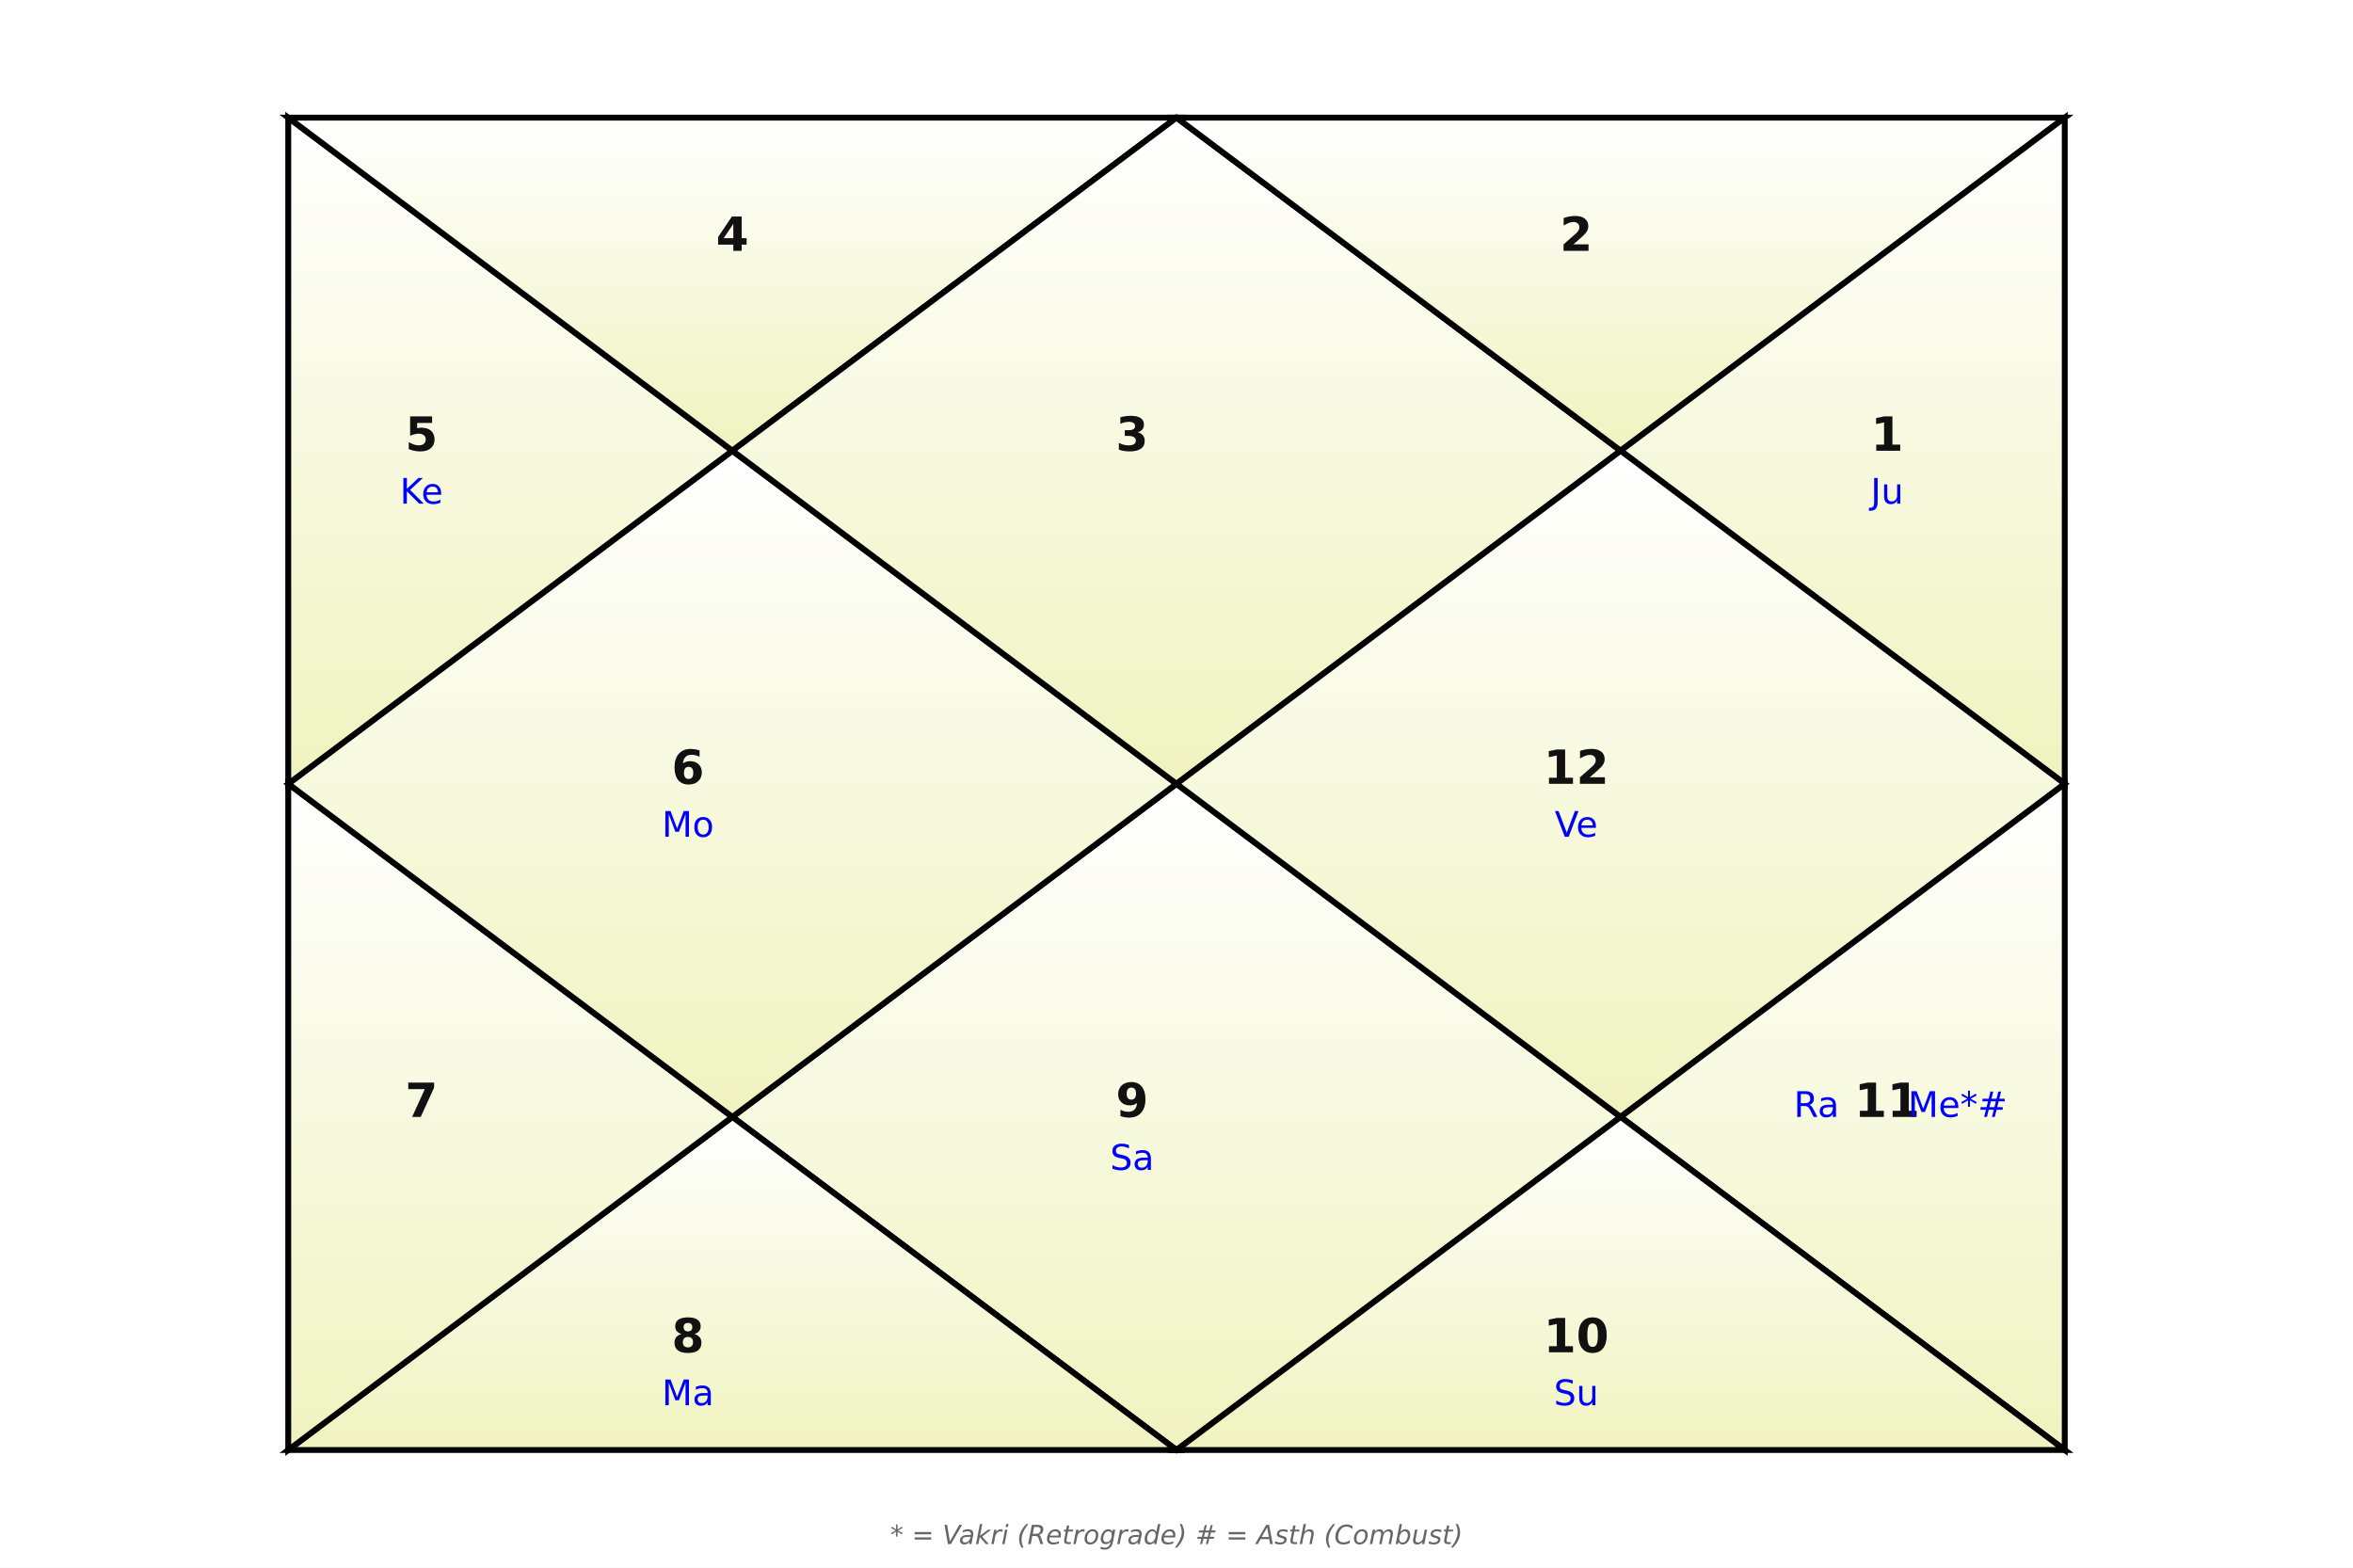
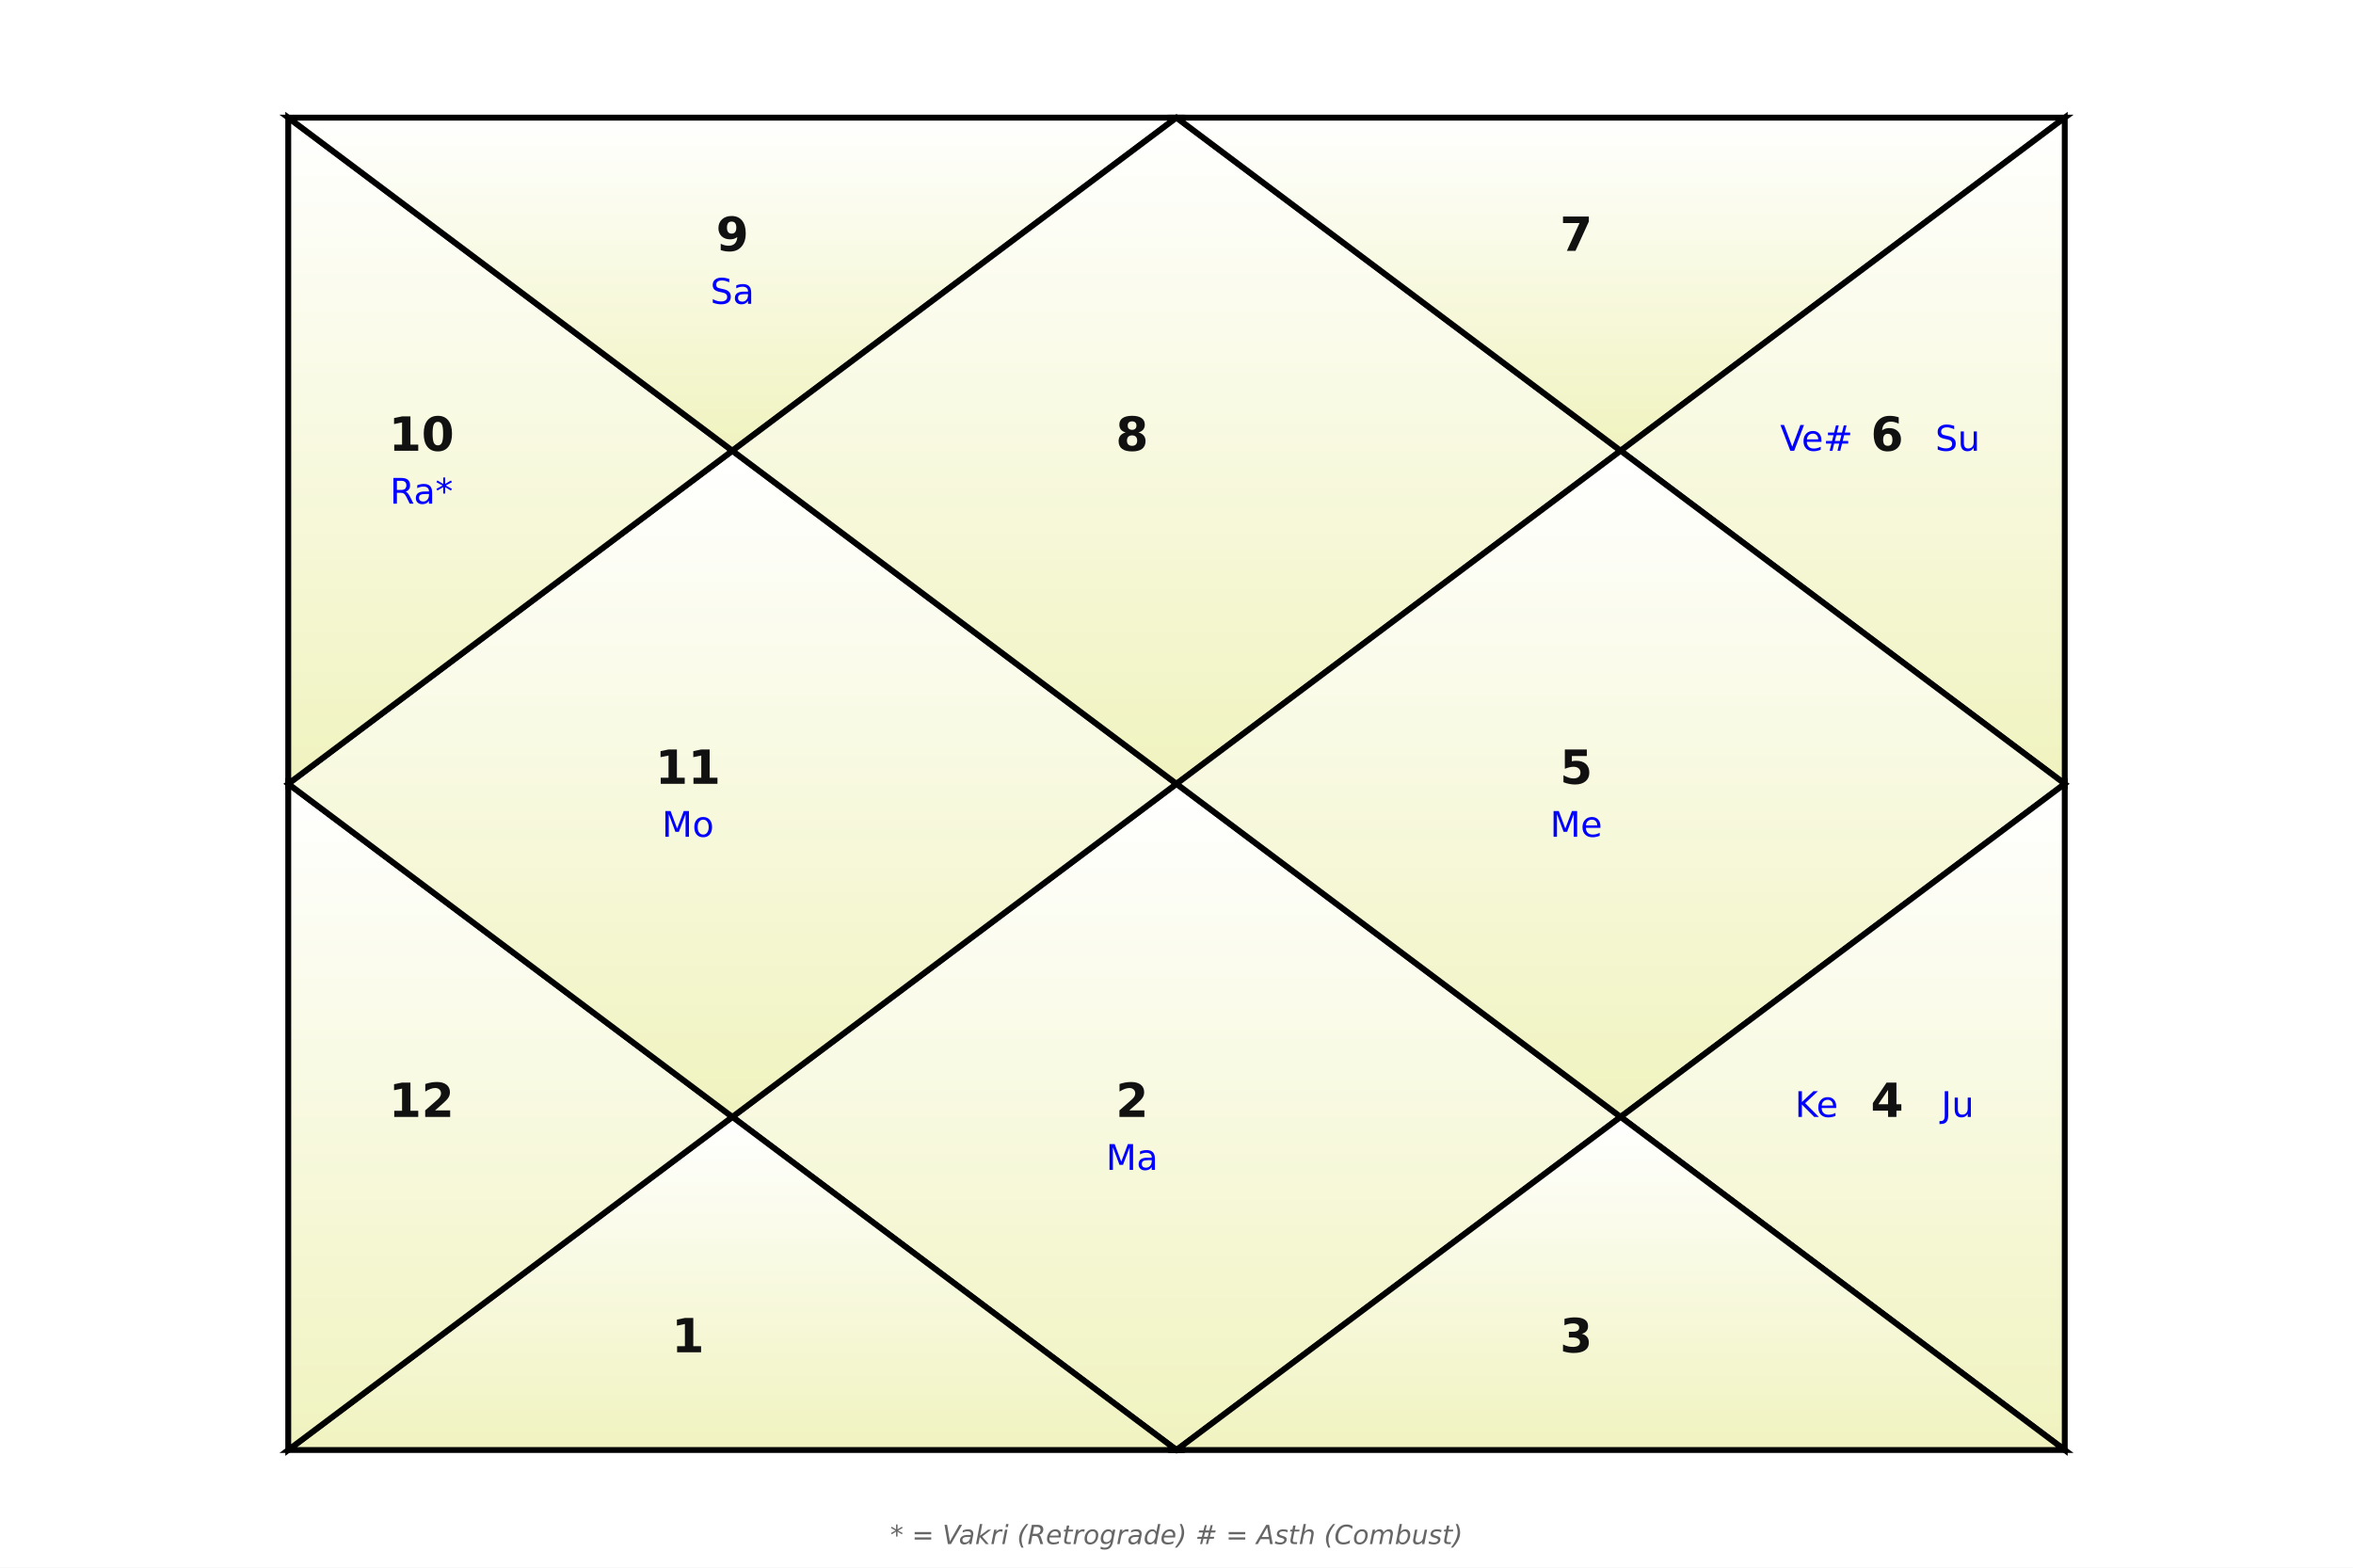
<svg xmlns="http://www.w3.org/2000/svg" baseProfile="full" height="100%" version="1.1" viewBox="0 0 800 533" width="100%">
  <defs>
    <linearGradient id="houseGrad" x1="0" x2="0" y1="0" y2="1">
      <stop offset="0" stop-color="white" />
      <stop offset="1" stop-color="#f0f3bf" />
    </linearGradient>
  </defs>
  <rect fill="white" height="533" width="800" x="0" y="0" />
  <polygon fill="url(#houseGrad)" points="249.0,379.75 400.0,493.0 551.0,379.75 400.0,266.5" stroke="#000" stroke-width="2" />
  <polygon fill="url(#houseGrad)" points="249.0,379.75 98.0,493.0 400.0,493.0" stroke="#000" stroke-width="2" />
  <polygon fill="url(#houseGrad)" points="98.0,266.5 98.0,493.0 249.0,379.75" stroke="#000" stroke-width="2" />
  <polygon fill="url(#houseGrad)" points="98.0,266.5 249.0,379.75 400.0,266.5 249.0,153.25" stroke="#000" stroke-width="2" />
  <polygon fill="url(#houseGrad)" points="98.0,40.0 98.0,266.5 249.0,153.25" stroke="#000" stroke-width="2" />
  <polygon fill="url(#houseGrad)" points="98.0,40.0 249.0,153.25 400.0,40.0" stroke="#000" stroke-width="2" />
  <polygon fill="url(#houseGrad)" points="249.0,153.25 400.0,266.5 551.0,153.25 400.0,40.0" stroke="#000" stroke-width="2" />
  <polygon fill="url(#houseGrad)" points="400.0,40.0 551.0,153.25 702.0,40.0" stroke="#000" stroke-width="2" />
  <polygon fill="url(#houseGrad)" points="551.0,153.25 702.0,266.5 702.0,40.0" stroke="#000" stroke-width="2" />
  <polygon fill="url(#houseGrad)" points="551.0,153.25 400.0,266.5 551.0,379.75 702.0,266.5" stroke="#000" stroke-width="2" />
  <polygon fill="url(#houseGrad)" points="551.0,379.75 702.0,493.0 702.0,266.5" stroke="#000" stroke-width="2" />
  <polygon fill="url(#houseGrad)" points="551.0,379.75 400.0,493.0 702.0,493.0" stroke="#000" stroke-width="2" />
-   <text fill="#111111" font-family="DejaVu Sans, Arial, sans-serif" font-size="16" font-weight="bold" text-anchor="middle" x="384.9" y="153.25">3</text>
-   <text fill="#111111" font-family="DejaVu Sans, Arial, sans-serif" font-size="16" font-weight="bold" text-anchor="middle" x="249.0" y="85.3">4</text>
-   <text fill="#111111" font-family="DejaVu Sans, Arial, sans-serif" font-size="16" font-weight="bold" text-anchor="middle" x="143.3" y="153.25">5</text>
-   <text fill="#0000ff" font-family="DejaVu Sans, Arial, sans-serif" font-size="12" text-anchor="middle" x="143.3" y="171.25">Ke</text>
-   <text fill="#111111" font-family="DejaVu Sans, Arial, sans-serif" font-size="16" font-weight="bold" text-anchor="middle" x="233.9" y="266.5">6</text>
+   <text fill="#111111" font-family="DejaVu Sans, Arial, sans-serif" font-size="16" font-weight="bold" text-anchor="middle" x="384.9" y="153.25">8</text>
+   <text fill="#111111" font-family="DejaVu Sans, Arial, sans-serif" font-size="16" font-weight="bold" text-anchor="middle" x="249.0" y="85.3">9</text>
+   <text fill="#0000ff" font-family="DejaVu Sans, Arial, sans-serif" font-size="12" text-anchor="middle" x="249.0" y="103.3">Sa</text>
+   <text fill="#111111" font-family="DejaVu Sans, Arial, sans-serif" font-size="16" font-weight="bold" text-anchor="middle" x="143.3" y="153.25">10</text>
+   <text fill="#0000ff" font-family="DejaVu Sans, Arial, sans-serif" font-size="12" text-anchor="middle" x="143.3" y="171.25">Ra*</text>
+   <text fill="#111111" font-family="DejaVu Sans, Arial, sans-serif" font-size="16" font-weight="bold" text-anchor="middle" x="233.9" y="266.5">11</text>
  <text fill="#0000ff" font-family="DejaVu Sans, Arial, sans-serif" font-size="12" text-anchor="middle" x="233.9" y="284.5">Mo</text>
-   <text fill="#111111" font-family="DejaVu Sans, Arial, sans-serif" font-size="16" font-weight="bold" text-anchor="middle" x="143.3" y="379.75">7</text>
-   <text fill="#111111" font-family="DejaVu Sans, Arial, sans-serif" font-size="16" font-weight="bold" text-anchor="middle" x="233.9" y="459.78">8</text>
-   <text fill="#0000ff" font-family="DejaVu Sans, Arial, sans-serif" font-size="12" text-anchor="middle" x="233.9" y="477.78">Ma</text>
-   <text fill="#111111" font-family="DejaVu Sans, Arial, sans-serif" font-size="16" font-weight="bold" text-anchor="middle" x="384.9" y="379.75">9</text>
-   <text fill="#0000ff" font-family="DejaVu Sans, Arial, sans-serif" font-size="12" text-anchor="middle" x="384.9" y="397.75">Sa</text>
-   <text fill="#111111" font-family="DejaVu Sans, Arial, sans-serif" font-size="16" font-weight="bold" text-anchor="middle" x="535.9" y="459.78">10</text>
-   <text fill="#0000ff" font-family="DejaVu Sans, Arial, sans-serif" font-size="12" text-anchor="middle" x="535.9" y="477.78">Su</text>
-   <text fill="#111111" font-family="DejaVu Sans, Arial, sans-serif" font-size="16" font-weight="bold" text-anchor="middle" x="641.6" y="379.75">11</text>
-   <text fill="#0000ff" font-family="DejaVu Sans, Arial, sans-serif" font-size="12" text-anchor="middle" x="665.6" y="379.75">Me*#</text>
-   <text fill="#0000ff" font-family="DejaVu Sans, Arial, sans-serif" font-size="12" text-anchor="middle" x="617.6" y="379.75">Ra</text>
-   <text fill="#111111" font-family="DejaVu Sans, Arial, sans-serif" font-size="16" font-weight="bold" text-anchor="middle" x="535.9" y="266.5">12</text>
-   <text fill="#0000ff" font-family="DejaVu Sans, Arial, sans-serif" font-size="12" text-anchor="middle" x="535.9" y="284.5">Ve</text>
-   <text fill="#111111" font-family="DejaVu Sans, Arial, sans-serif" font-size="16" font-weight="bold" text-anchor="middle" x="641.6" y="153.25">1</text>
-   <text fill="#0000ff" font-family="DejaVu Sans, Arial, sans-serif" font-size="12" text-anchor="middle" x="641.6" y="171.25">Ju</text>
-   <text fill="#111111" font-family="DejaVu Sans, Arial, sans-serif" font-size="16" font-weight="bold" text-anchor="middle" x="535.9" y="85.3">2</text>
+   <text fill="#111111" font-family="DejaVu Sans, Arial, sans-serif" font-size="16" font-weight="bold" text-anchor="middle" x="143.3" y="379.75">12</text>
+   <text fill="#111111" font-family="DejaVu Sans, Arial, sans-serif" font-size="16" font-weight="bold" text-anchor="middle" x="233.9" y="459.78">1</text>
+   <text fill="#111111" font-family="DejaVu Sans, Arial, sans-serif" font-size="16" font-weight="bold" text-anchor="middle" x="384.9" y="379.75">2</text>
+   <text fill="#0000ff" font-family="DejaVu Sans, Arial, sans-serif" font-size="12" text-anchor="middle" x="384.9" y="397.75">Ma</text>
+   <text fill="#111111" font-family="DejaVu Sans, Arial, sans-serif" font-size="16" font-weight="bold" text-anchor="middle" x="535.9" y="459.78">3</text>
+   <text fill="#111111" font-family="DejaVu Sans, Arial, sans-serif" font-size="16" font-weight="bold" text-anchor="middle" x="641.6" y="379.75">4</text>
+   <text fill="#0000ff" font-family="DejaVu Sans, Arial, sans-serif" font-size="12" text-anchor="middle" x="665.6" y="379.75">Ju</text>
+   <text fill="#0000ff" font-family="DejaVu Sans, Arial, sans-serif" font-size="12" text-anchor="middle" x="617.6" y="379.75">Ke</text>
+   <text fill="#111111" font-family="DejaVu Sans, Arial, sans-serif" font-size="16" font-weight="bold" text-anchor="middle" x="535.9" y="266.5">5</text>
+   <text fill="#0000ff" font-family="DejaVu Sans, Arial, sans-serif" font-size="12" text-anchor="middle" x="535.9" y="284.5">Me</text>
+   <text fill="#111111" font-family="DejaVu Sans, Arial, sans-serif" font-size="16" font-weight="bold" text-anchor="middle" x="641.6" y="153.25">6</text>
+   <text fill="#0000ff" font-family="DejaVu Sans, Arial, sans-serif" font-size="12" text-anchor="middle" x="665.6" y="153.25">Su</text>
+   <text fill="#0000ff" font-family="DejaVu Sans, Arial, sans-serif" font-size="12" text-anchor="middle" x="617.6" y="153.25">Ve#</text>
+   <text fill="#111111" font-family="DejaVu Sans, Arial, sans-serif" font-size="16" font-weight="bold" text-anchor="middle" x="535.9" y="85.3">7</text>
  <text fill="#666" font-family="DejaVu Sans" font-size="9" font-style="italic" text-anchor="middle" x="400.0" y="525">* = Vakri (Retrograde)  # = Asth (Combust)</text>
</svg>
